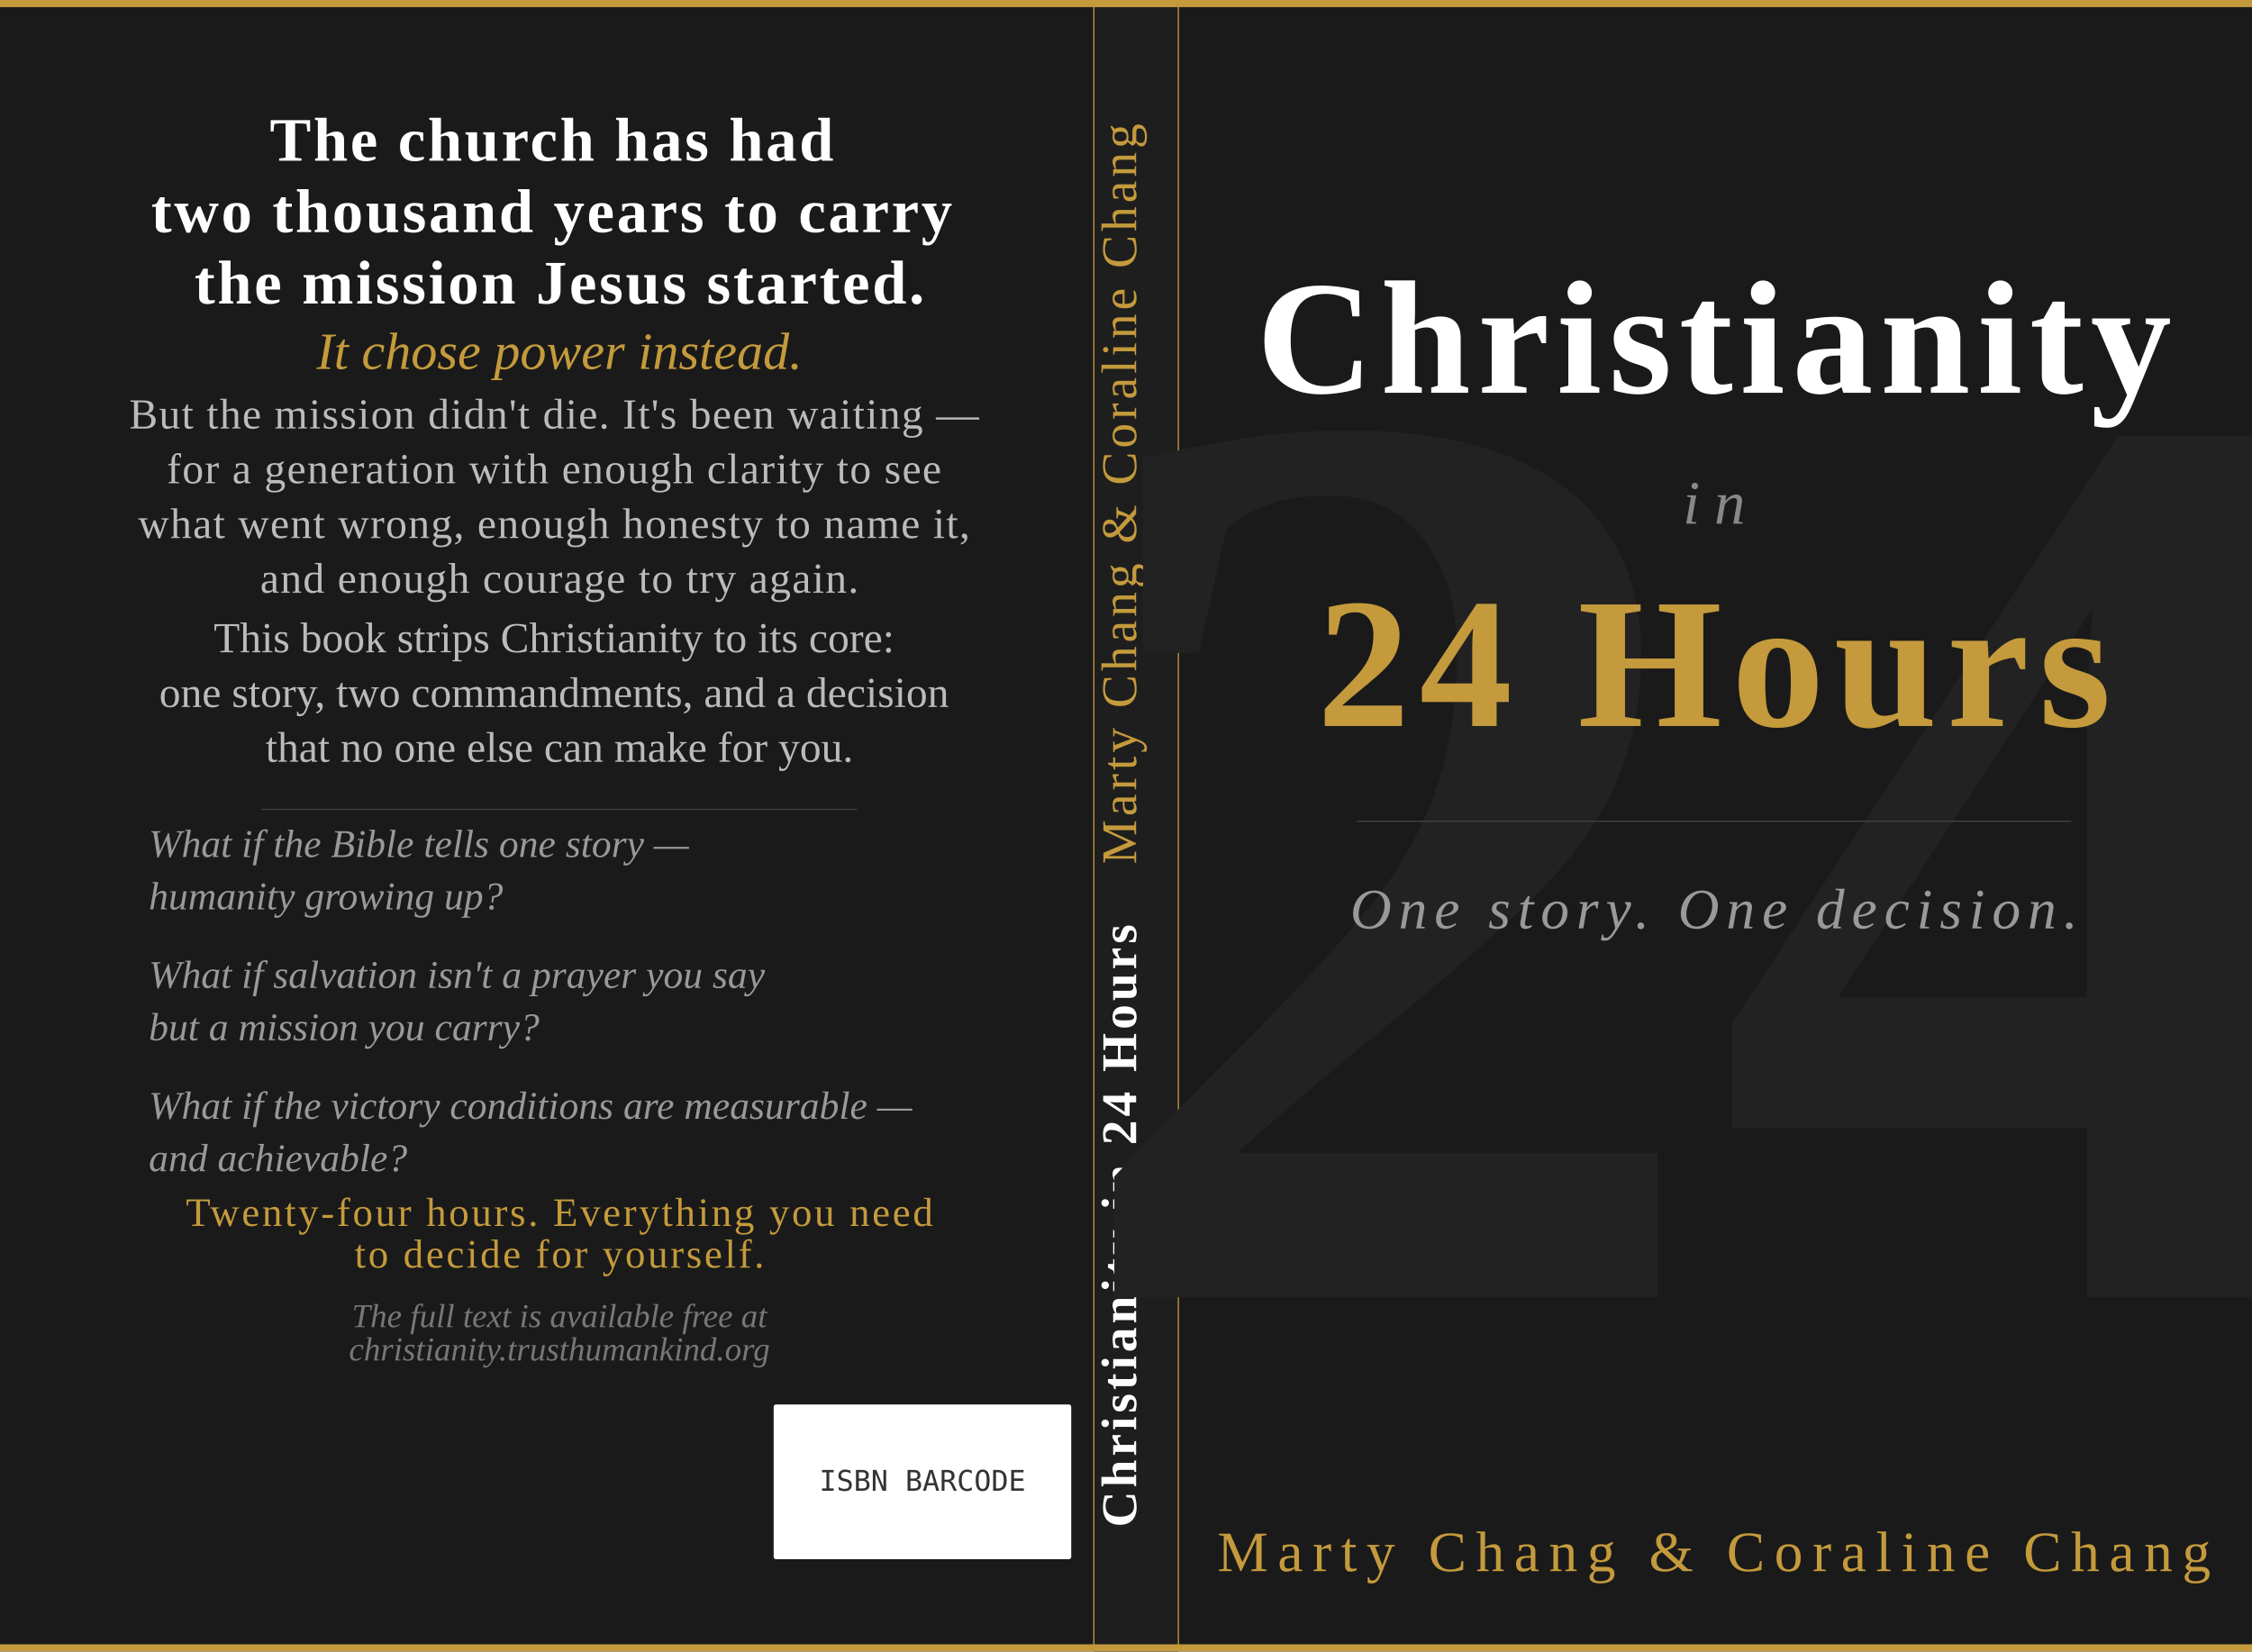
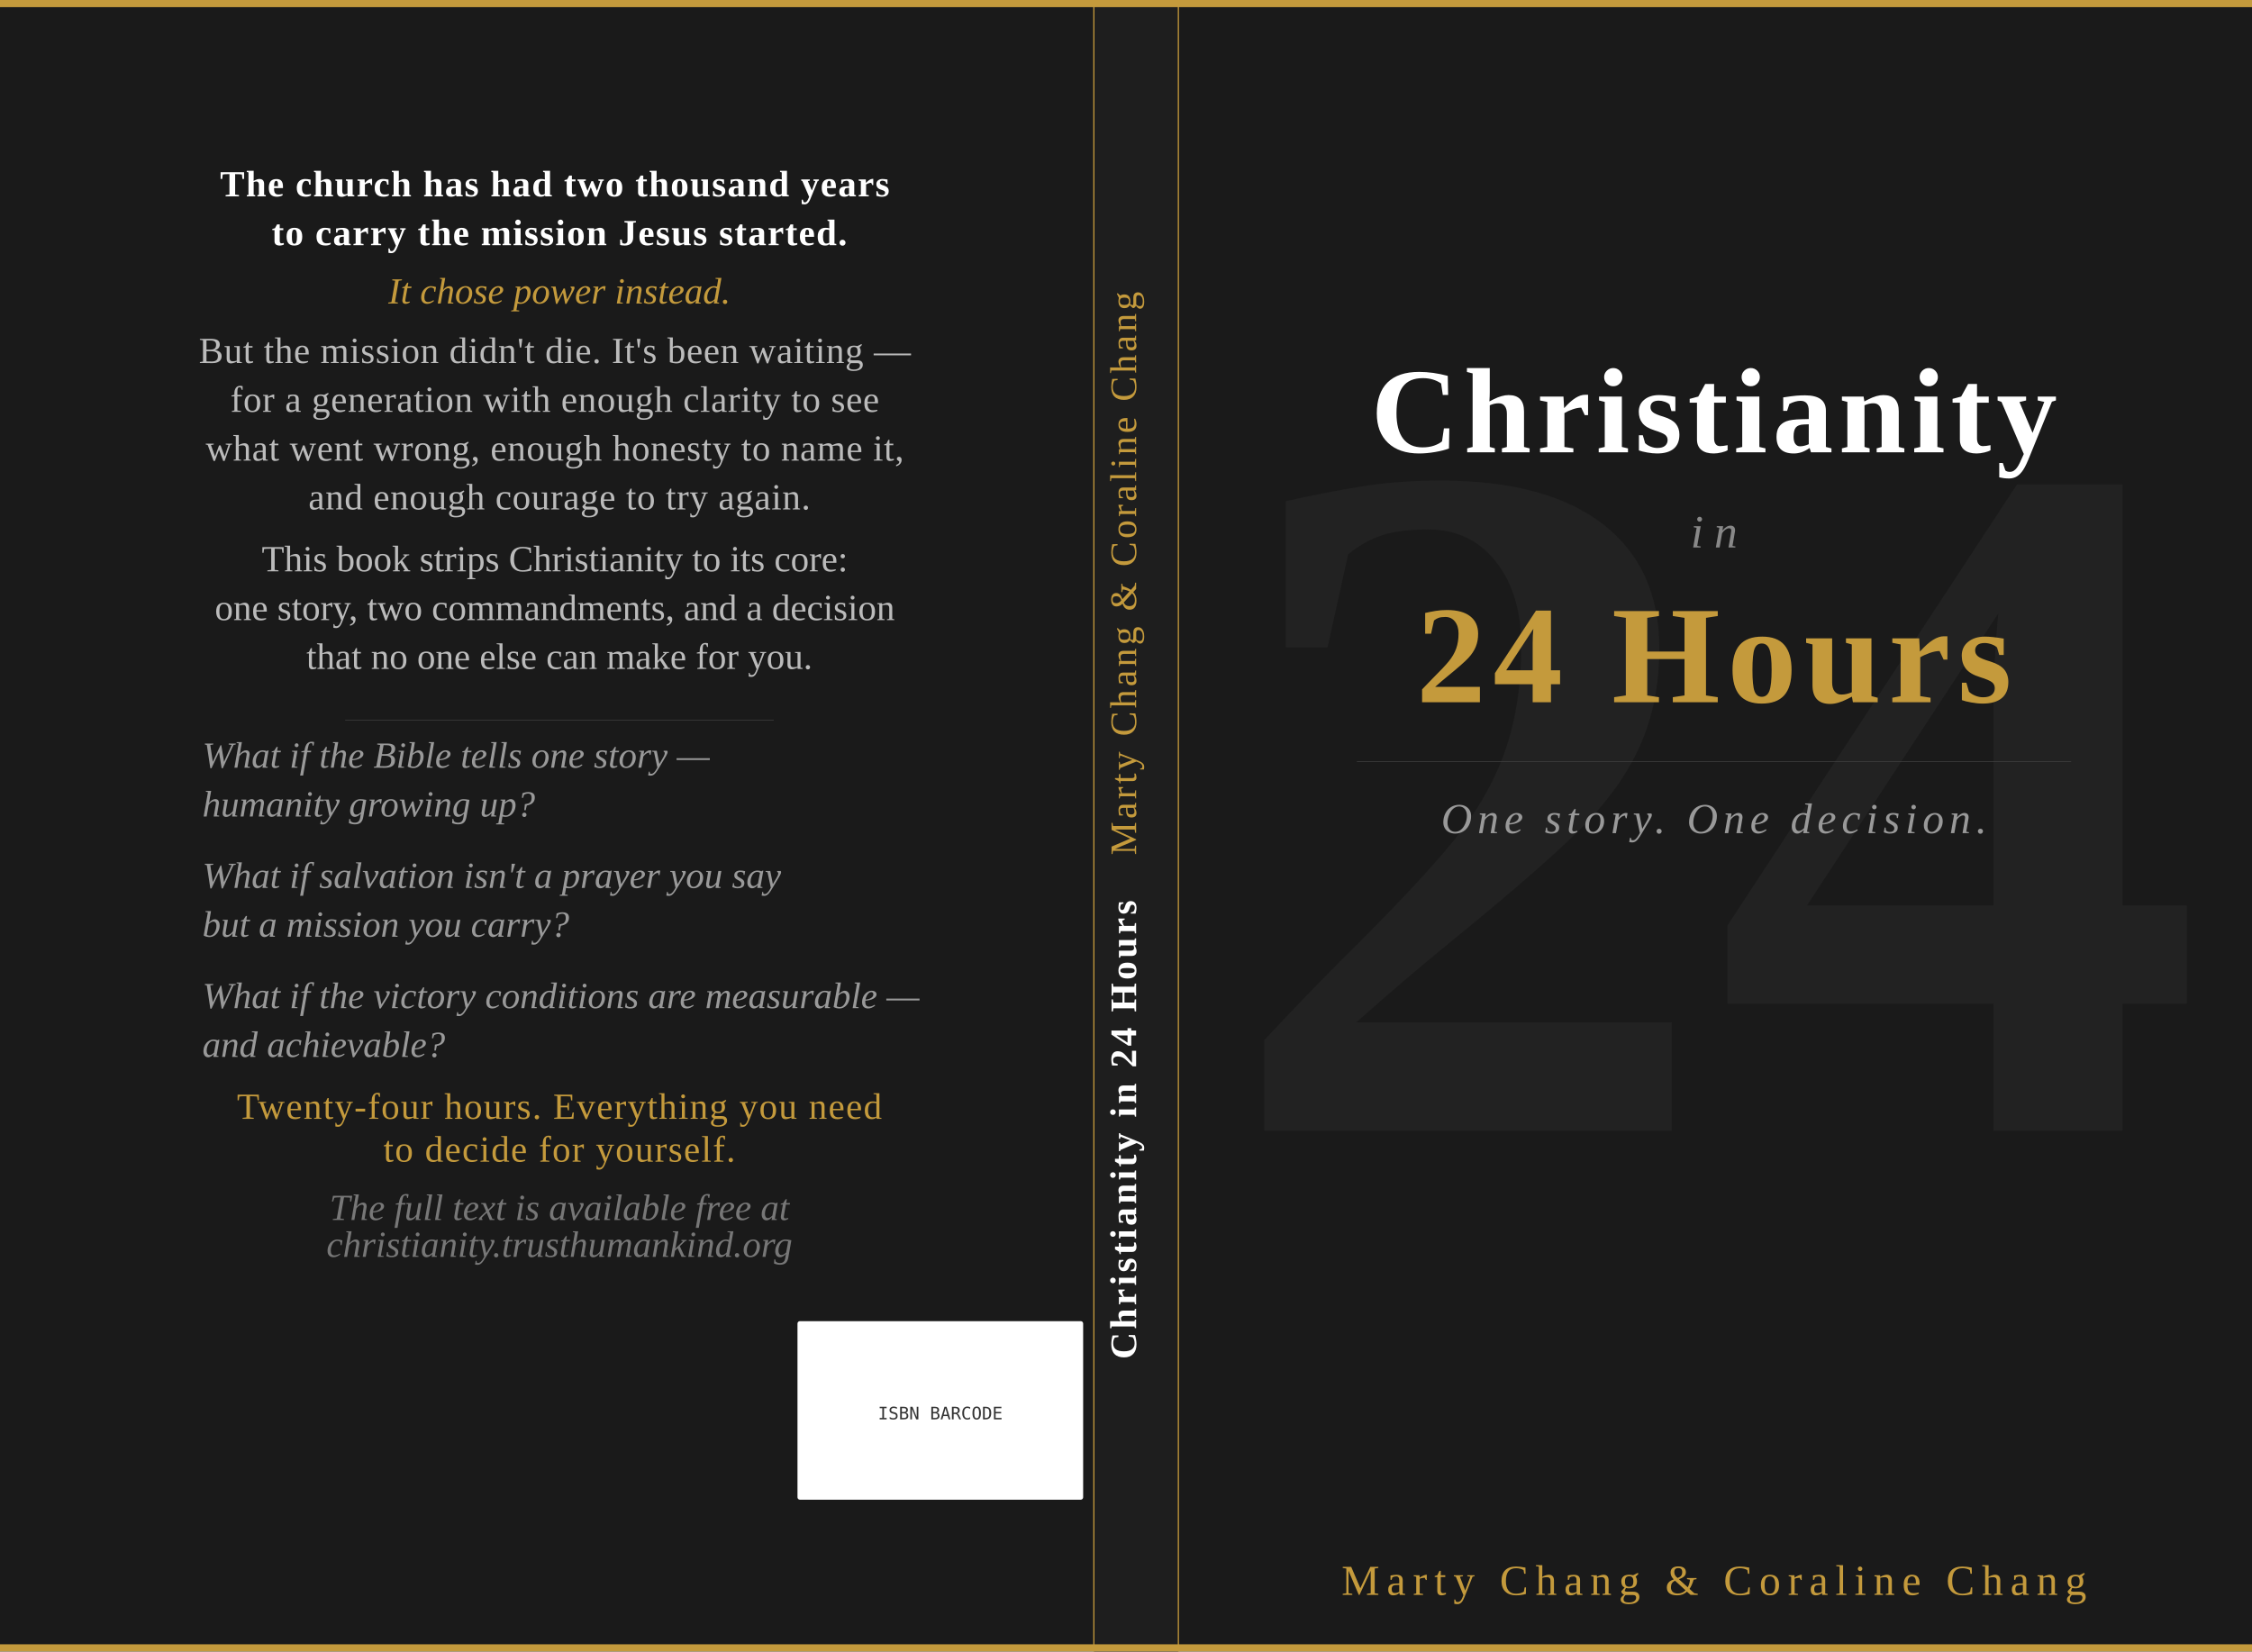
<svg xmlns="http://www.w3.org/2000/svg" viewBox="0 0 3784 2775" width="3784" height="2775">
  <rect width="3784" height="2775" fill="#1a1a1a" />
-   <text x="940" y="270" text-anchor="middle" font-family="Georgia, 'Times New Roman', serif" font-size="104" font-weight="bold" fill="#ffffff" letter-spacing="4">
-     <tspan x="940" dy="0">The church has had</tspan>
-     <tspan x="940" dy="120">two thousand years to carry</tspan>
-     <tspan x="940" dy="120">the mission Jesus started.</tspan>
+   <text x="940" y="330" text-anchor="middle" font-family="Georgia, 'Times New Roman', serif" font-size="62" font-weight="bold" fill="#ffffff" letter-spacing="2">
+     <tspan x="940" dy="0">The church has had two thousand years</tspan>
+     <tspan x="940" dy="82">to carry the mission Jesus started.</tspan>
  </text>
-   <text x="940" y="620" text-anchor="middle" font-family="Georgia, 'Times New Roman', serif" font-size="88" fill="#c49a3c" font-style="italic">It chose power instead.</text>
-   <text x="940" y="720" text-anchor="middle" font-family="Georgia, 'Times New Roman', serif" font-size="72" fill="#bbbbbb" letter-spacing="2">
+   <text x="940" y="510" text-anchor="middle" font-family="Georgia, 'Times New Roman', serif" font-size="62" fill="#c49a3c" font-style="italic">It chose power instead.</text>
+   <text x="940" y="610" text-anchor="middle" font-family="Georgia, 'Times New Roman', serif" font-size="62" fill="#bbbbbb" letter-spacing="1">
    <tspan x="940" dy="0">But the mission didn't die. It's been waiting —</tspan>
-     <tspan x="940" dy="92">for a generation with enough clarity to see</tspan>
-     <tspan x="940" dy="92">what went wrong, enough honesty to name it,</tspan>
-     <tspan x="940" dy="92">and enough courage to try again.</tspan>
+     <tspan x="940" dy="82">for a generation with enough clarity to see</tspan>
+     <tspan x="940" dy="82">what went wrong, enough honesty to name it,</tspan>
+     <tspan x="940" dy="82">and enough courage to try again.</tspan>
  </text>
-   <text x="940" y="1096" text-anchor="middle" font-family="Georgia, 'Times New Roman', serif" font-size="72" fill="#bbbbbb">
+   <text x="940" y="960" text-anchor="middle" font-family="Georgia, 'Times New Roman', serif" font-size="62" fill="#bbbbbb">
    <tspan x="940" dy="0">This book strips Christianity to its core:</tspan>
-     <tspan x="940" dy="92">one story, two commandments, and a decision</tspan>
-     <tspan x="940" dy="92">that no one else can make for you.</tspan>
+     <tspan x="940" dy="82">one story, two commandments, and a decision</tspan>
+     <tspan x="940" dy="82">that no one else can make for you.</tspan>
  </text>
-   <line x1="440" y1="1360" x2="1440" y2="1360" stroke="#444444" stroke-width="2" />
-   <text font-family="Georgia, 'Times New Roman', serif" font-size="66" fill="#999999" font-style="italic">
-     <tspan x="250" y="1440">What if the Bible tells one story —</tspan>
-     <tspan x="250" dy="88">humanity growing up?</tspan>
-     <tspan x="250" dy="132">What if salvation isn't a prayer you say</tspan>
-     <tspan x="250" dy="88">but a mission you carry?</tspan>
-     <tspan x="250" dy="132">What if the victory conditions are measurable —</tspan>
-     <tspan x="250" dy="88">and achievable?</tspan>
+   <line x1="580" y1="1210" x2="1300" y2="1210" stroke="#444444" stroke-width="1" />
+   <text font-family="Georgia, 'Times New Roman', serif" font-size="62" fill="#999999" font-style="italic">
+     <tspan x="340" y="1290">What if the Bible tells one story —</tspan>
+     <tspan x="340" dy="82">humanity growing up?</tspan>
+     <tspan x="340" dy="120">What if salvation isn't a prayer you say</tspan>
+     <tspan x="340" dy="82">but a mission you carry?</tspan>
+     <tspan x="340" dy="120">What if the victory conditions are measurable —</tspan>
+     <tspan x="340" dy="82">and achievable?</tspan>
  </text>
-   <text x="940" y="2060" text-anchor="middle" font-family="Georgia, 'Times New Roman', serif" font-size="68" fill="#c49a3c" letter-spacing="4">Twenty-four hours. Everything you need</text>
-   <text x="940" y="2130" text-anchor="middle" font-family="Georgia, 'Times New Roman', serif" font-size="68" fill="#c49a3c" letter-spacing="4">to decide for yourself.</text>
-   <text x="940" y="2230" text-anchor="middle" font-family="Georgia, 'Times New Roman', serif" font-size="56" fill="#777777" font-style="italic">The full text is available free at</text>
-   <text x="940" y="2286" text-anchor="middle" font-family="Georgia, 'Times New Roman', serif" font-size="56" fill="#777777" font-style="italic">christianity.trusthumankind.org</text>
-   <rect x="1300" y="2360" width="500" height="260" fill="#ffffff" rx="4" />
-   <text x="1550" y="2505" text-anchor="middle" font-family="monospace" font-size="48" fill="#333333">ISBN BARCODE</text>
+   <text x="940" y="1880" text-anchor="middle" font-family="Georgia, 'Times New Roman', serif" font-size="62" fill="#c49a3c" letter-spacing="2">Twenty-four hours. Everything you need</text>
+   <text x="940" y="1952" text-anchor="middle" font-family="Georgia, 'Times New Roman', serif" font-size="62" fill="#c49a3c" letter-spacing="2">to decide for yourself.</text>
+   <text x="940" y="2050" text-anchor="middle" font-family="Georgia, 'Times New Roman', serif" font-size="62" fill="#777777" font-style="italic">The full text is available free at</text>
+   <text x="940" y="2112" text-anchor="middle" font-family="Georgia, 'Times New Roman', serif" font-size="62" fill="#777777" font-style="italic">christianity.trusthumankind.org</text>
+   <rect x="1340" y="2220" width="480" height="300" fill="#ffffff" rx="4" />
+   <text x="1580" y="2385" text-anchor="middle" font-family="monospace" font-size="29" fill="#333333">ISBN BARCODE</text>
  <rect x="1838" y="0" width="142" height="2775" fill="#1e1e1e" />
  <line x1="1838" y1="0" x2="1838" y2="2775" stroke="#c49a3c" stroke-width="2" />
  <line x1="1980" y1="0" x2="1980" y2="2775" stroke="#c49a3c" stroke-width="2" />
  <g transform="translate(1909, 1387) rotate(-90)">
-     <text x="0" y="0" text-anchor="middle" font-family="Georgia, 'Times New Roman', serif" font-size="84" fill="#ffffff" letter-spacing="6">
+     <text x="0" y="0" text-anchor="middle" font-family="Georgia, 'Times New Roman', serif" font-size="63" fill="#ffffff" letter-spacing="5">
      <tspan font-weight="bold">Christianity in 24 Hours</tspan>
-       <tspan dx="80" fill="#c49a3c">Marty Chang &amp; Coraline Chang</tspan>
+       <tspan dx="60" fill="#c49a3c">Marty Chang &amp; Coraline Chang</tspan>
    </text>
  </g>
-   <text x="2880" y="2180" text-anchor="middle" font-family="Georgia, 'Times New Roman', serif" font-size="2200" font-weight="bold" fill="#222222">24</text>
-   <text x="2880" y="660" text-anchor="middle" font-family="Georgia, 'Times New Roman', serif" font-size="272" font-weight="bold" fill="#ffffff" letter-spacing="12">Christianity</text>
-   <text x="2880" y="880" text-anchor="middle" font-family="Georgia, 'Times New Roman', serif" font-size="104" fill="#888888" letter-spacing="24" font-style="italic">in</text>
-   <text x="2880" y="1220" text-anchor="middle" font-family="Georgia, 'Times New Roman', serif" font-size="312" font-weight="bold" fill="#c49a3c" letter-spacing="16">24 Hours</text>
-   <line x1="2280" y1="1380" x2="3480" y2="1380" stroke="#444444" stroke-width="2" />
-   <text x="2880" y="1560" text-anchor="middle" font-family="Georgia, 'Times New Roman', serif" font-size="96" fill="#999999" letter-spacing="12" font-style="italic">One story. One decision.</text>
-   <text x="2880" y="2640" text-anchor="middle" font-family="Georgia, 'Times New Roman', serif" font-size="96" fill="#c49a3c" letter-spacing="16">Marty Chang &amp; Coraline Chang</text>
+   <text x="2880" y="1900" text-anchor="middle" font-family="Georgia, 'Times New Roman', serif" font-size="1650" font-weight="bold" fill="#222222">24</text>
+   <text x="2880" y="760" text-anchor="middle" font-family="Georgia, 'Times New Roman', serif" font-size="204" font-weight="bold" fill="#ffffff" letter-spacing="9">Christianity</text>
+   <text x="2880" y="920" text-anchor="middle" font-family="Georgia, 'Times New Roman', serif" font-size="78" fill="#888888" letter-spacing="18" font-style="italic">in</text>
+   <text x="2880" y="1180" text-anchor="middle" font-family="Georgia, 'Times New Roman', serif" font-size="234" font-weight="bold" fill="#c49a3c" letter-spacing="12">24 Hours</text>
+   <line x1="2280" y1="1280" x2="3480" y2="1280" stroke="#444444" stroke-width="1" />
+   <text x="2880" y="1400" text-anchor="middle" font-family="Georgia, 'Times New Roman', serif" font-size="72" fill="#999999" letter-spacing="9" font-style="italic">One story. One decision.</text>
+   <text x="2880" y="2680" text-anchor="middle" font-family="Georgia, 'Times New Roman', serif" font-size="72" fill="#c49a3c" letter-spacing="12">Marty Chang &amp; Coraline Chang</text>
  <rect x="0" y="0" width="3784" height="12" fill="#c49a3c" />
  <rect x="0" y="2763" width="3784" height="12" fill="#c49a3c" />
</svg>
